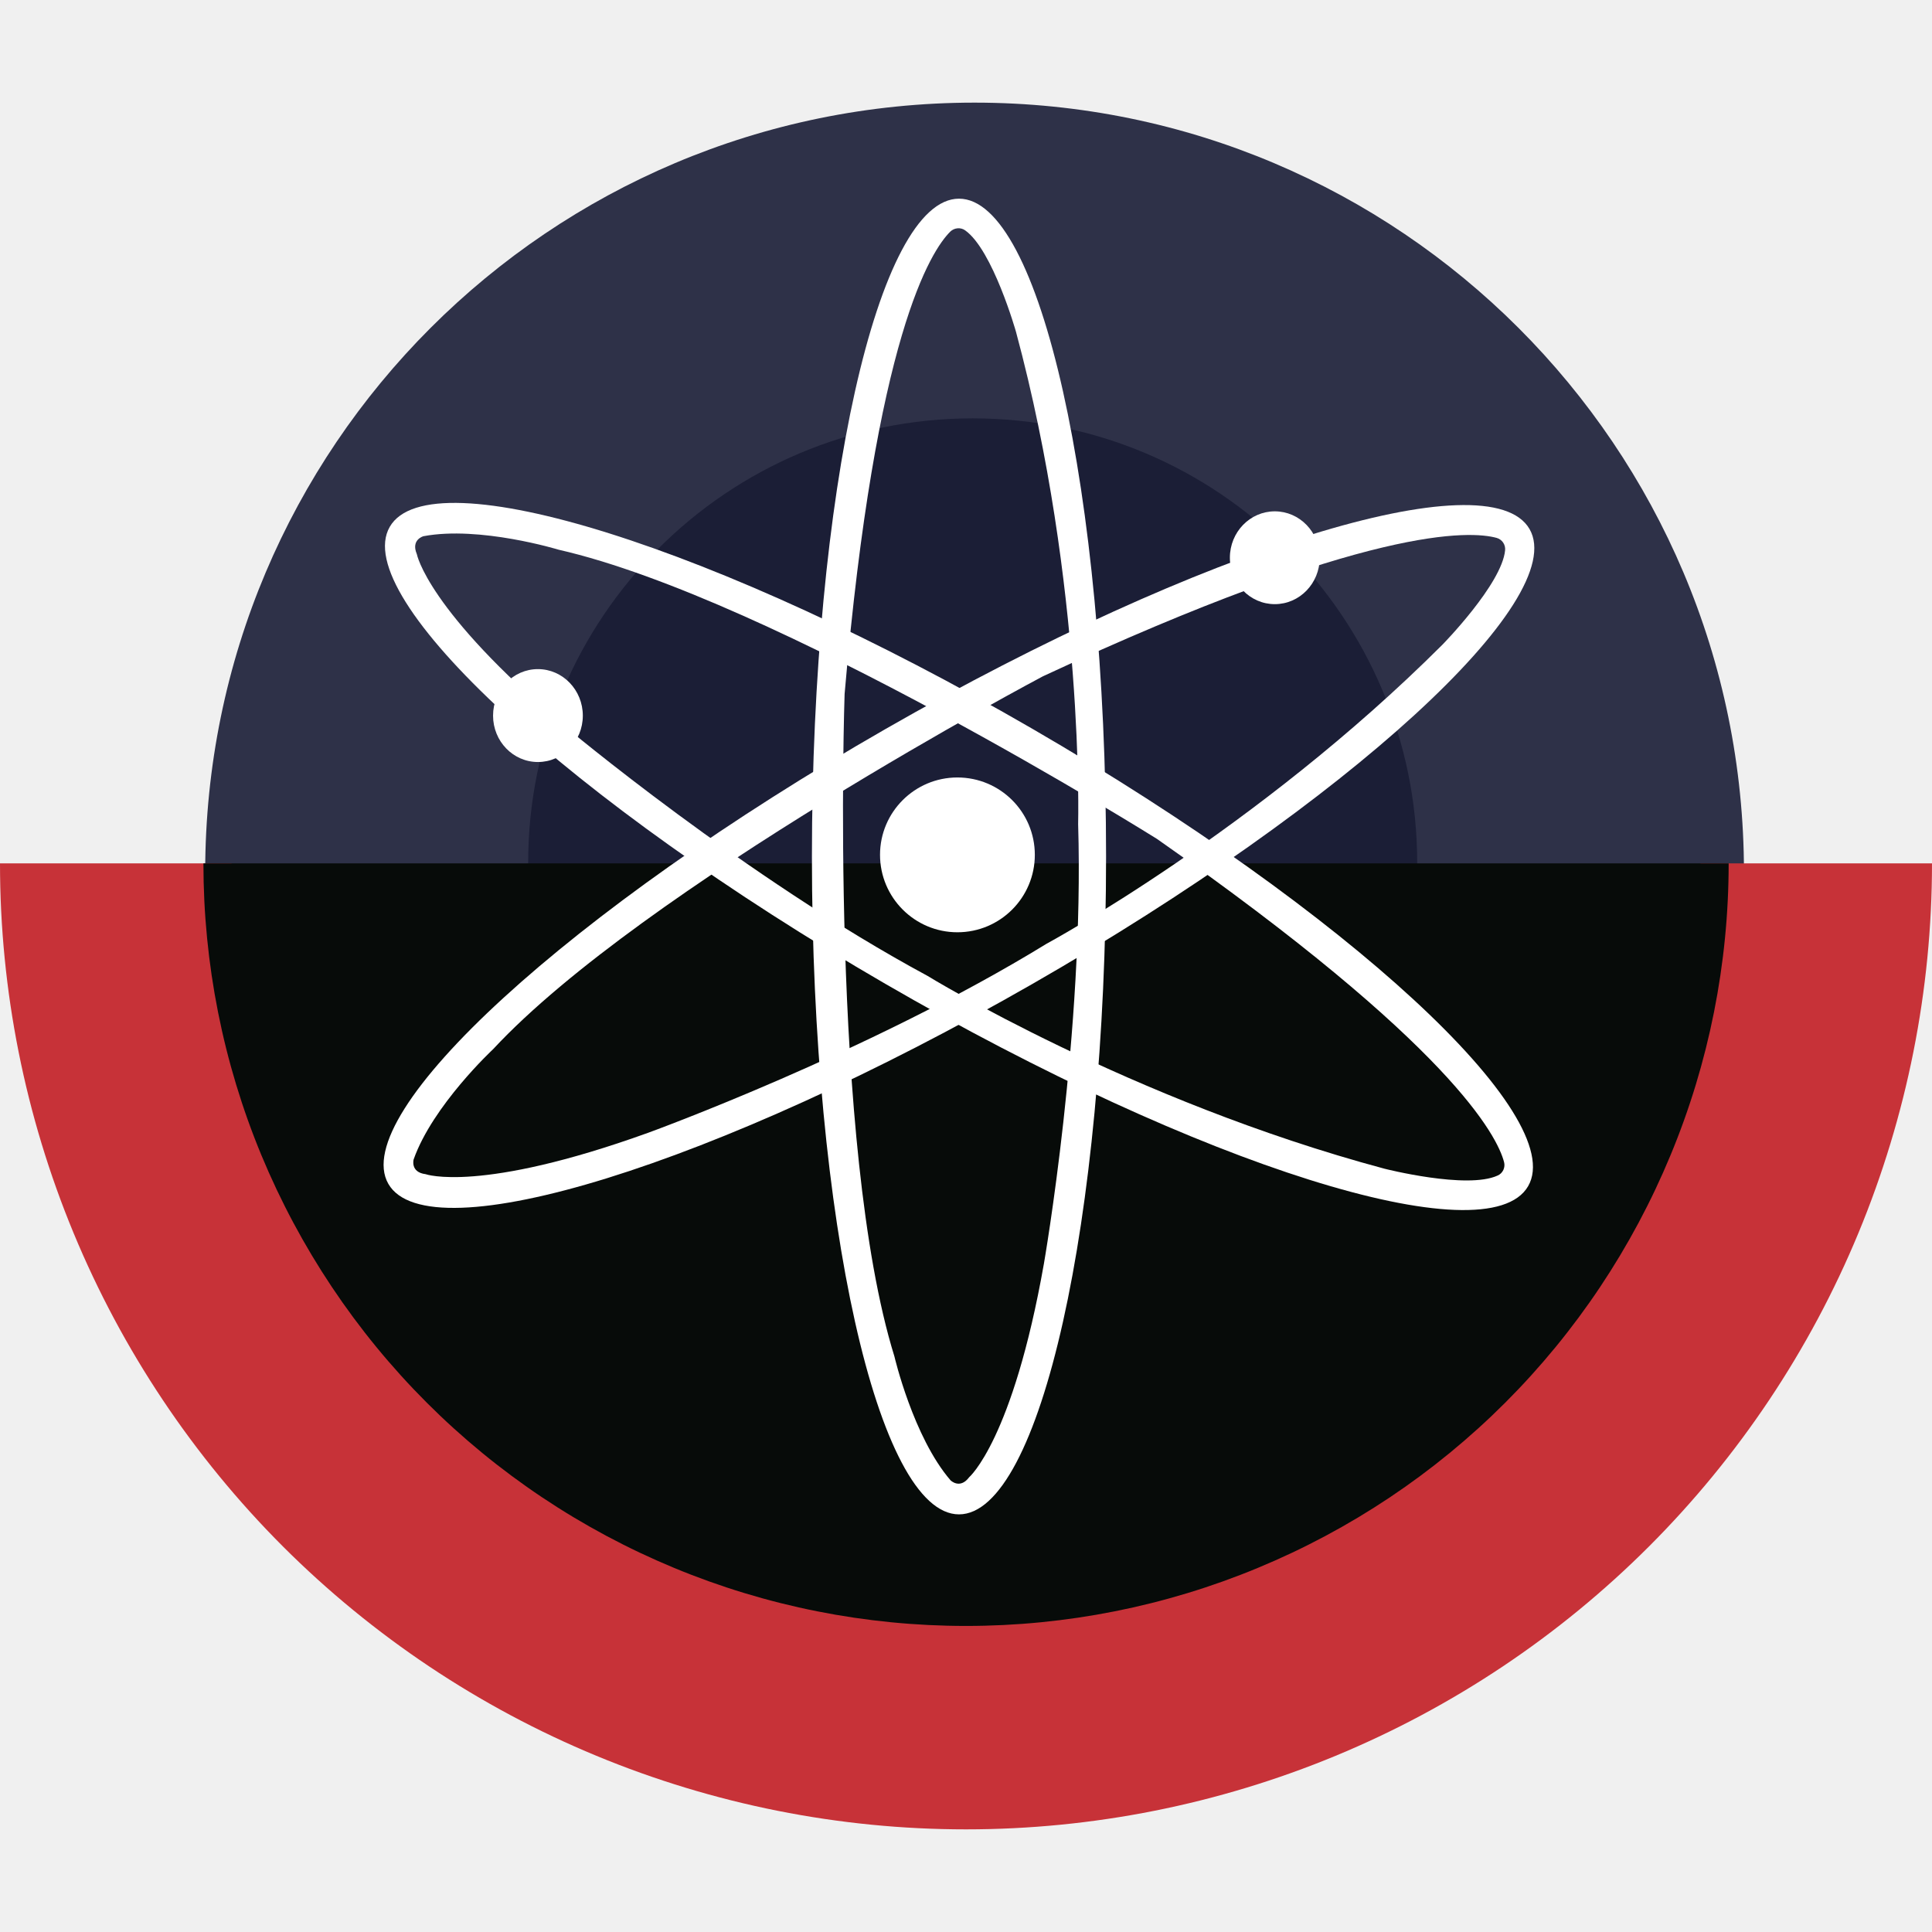
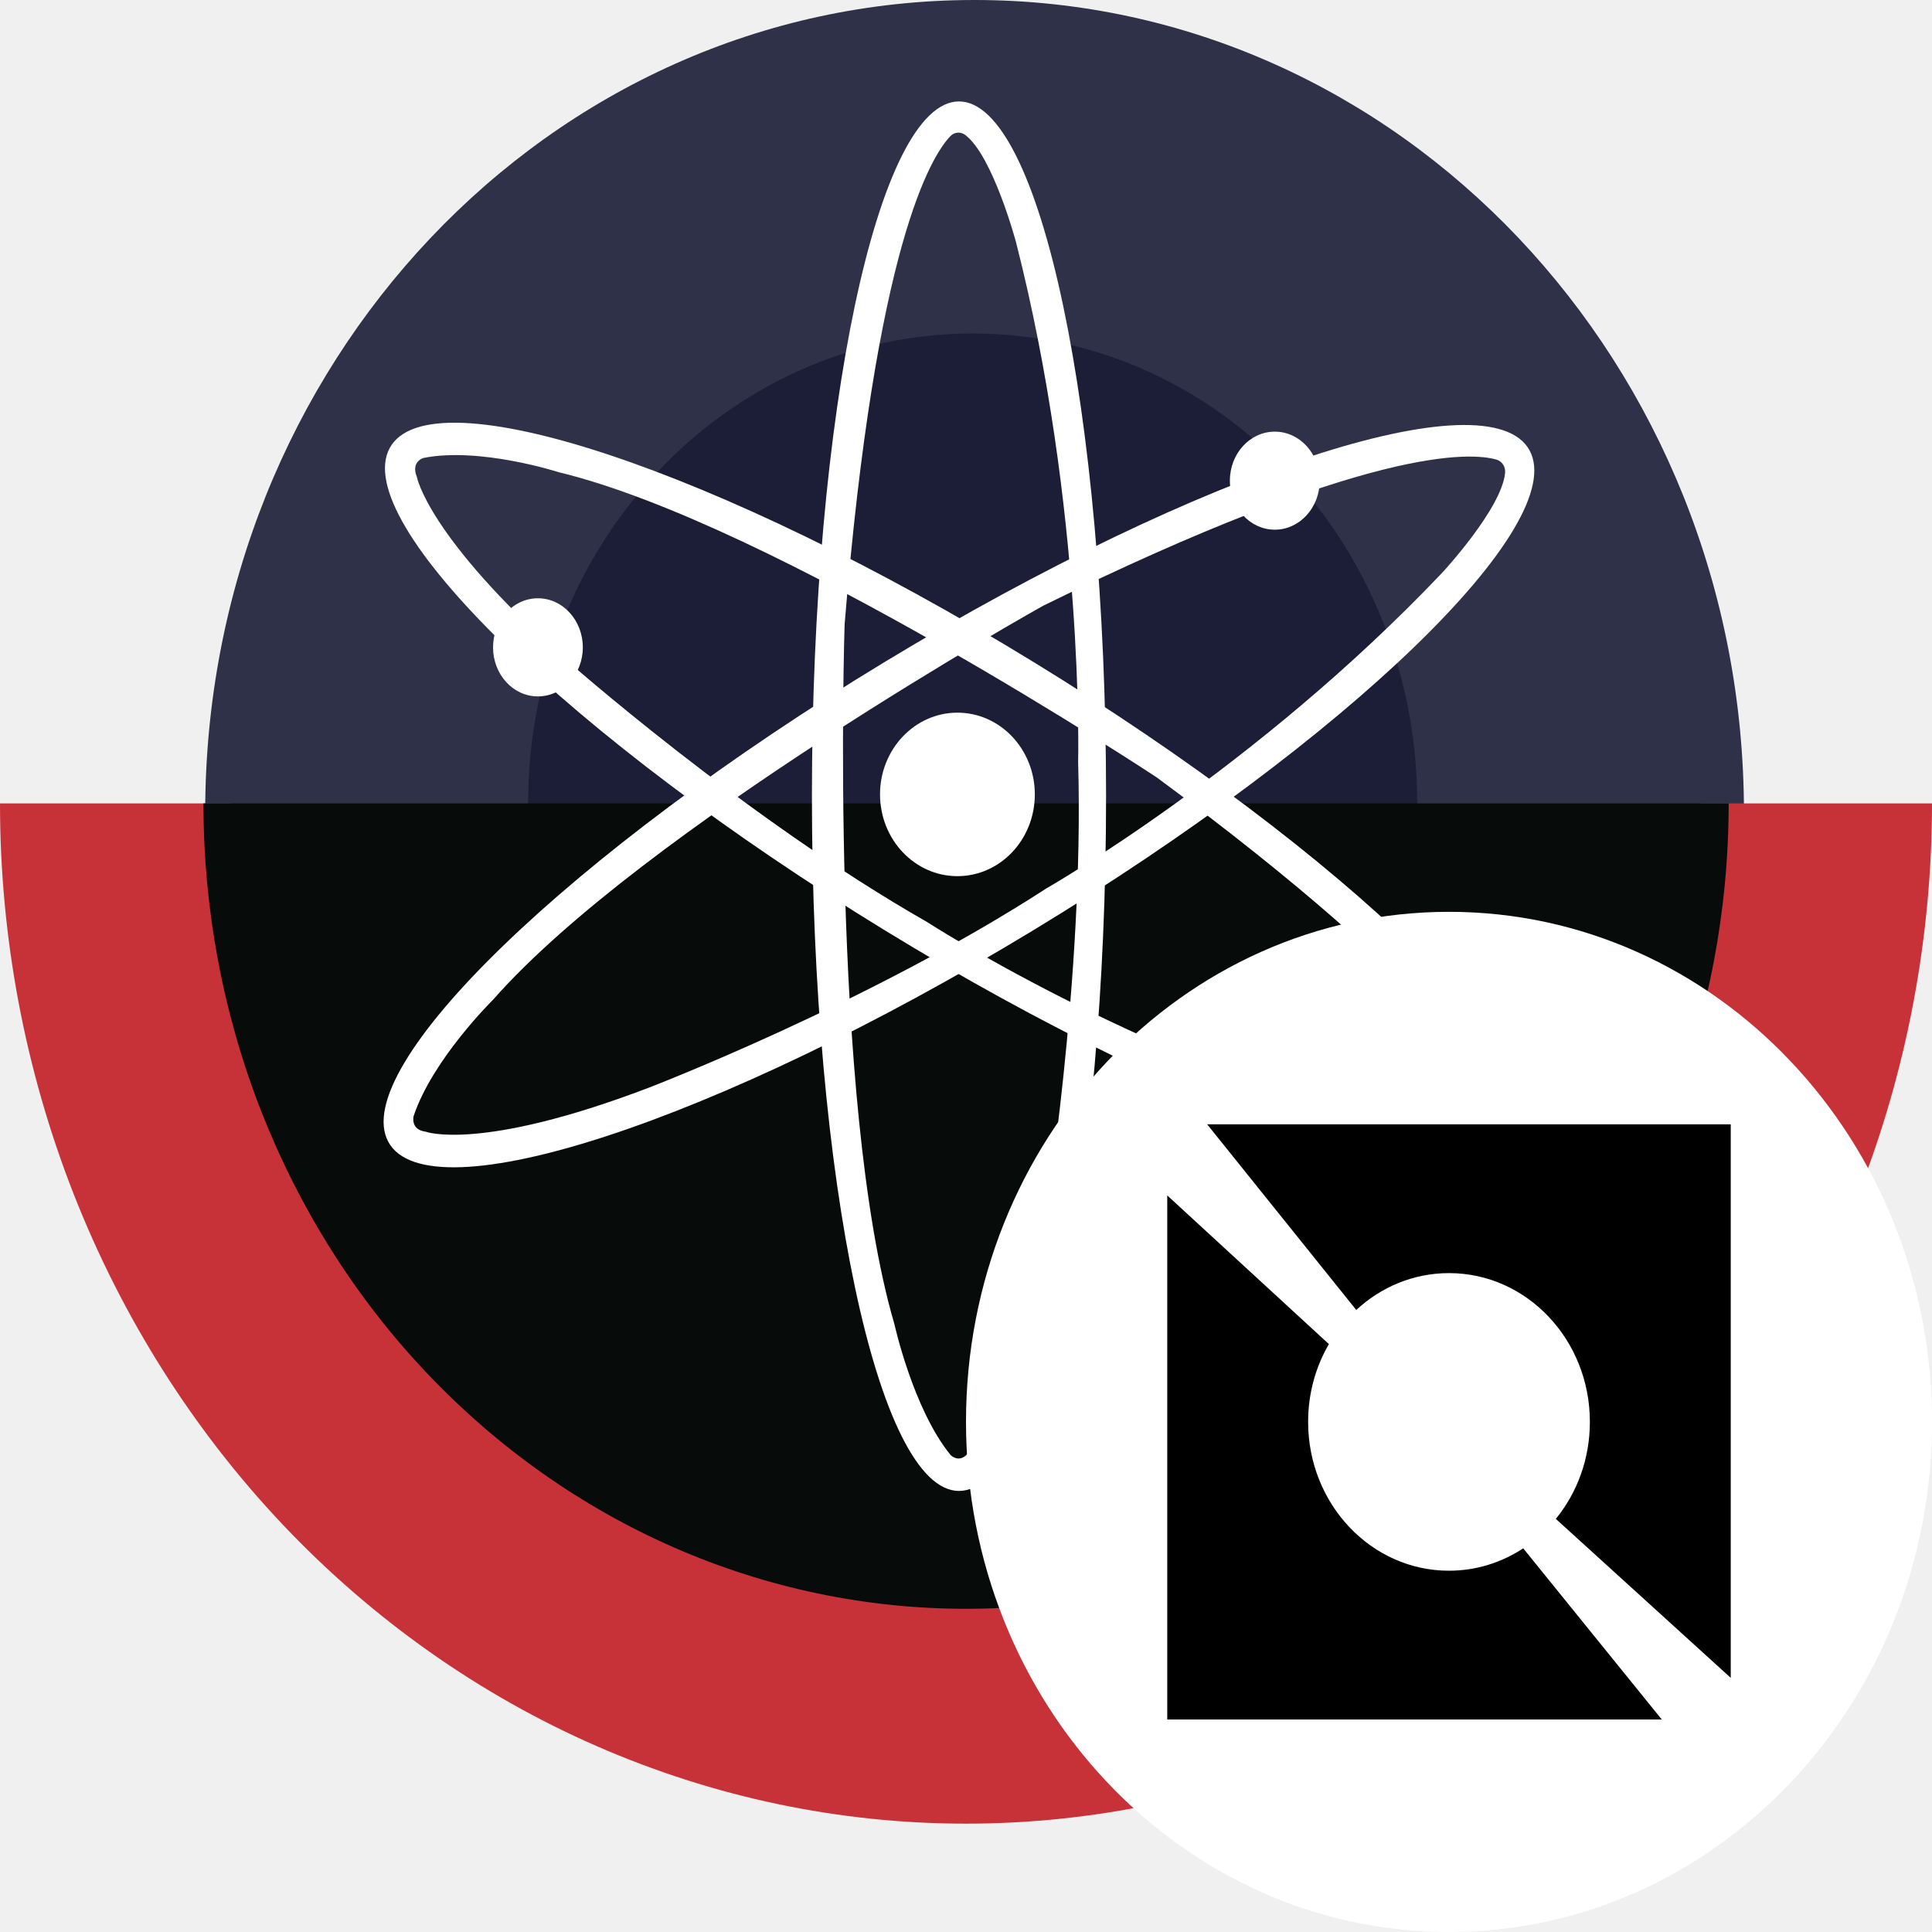
<svg xmlns="http://www.w3.org/2000/svg" width="24" height="24" viewBox="0 0 24 24" fill="none">
-   <path d="M12.106 20.39C17.384 20.39 21.664 16.111 21.664 10.833C21.664 5.554 17.384 1.275 12.106 1.275C6.827 1.275 2.549 5.554 2.549 10.833C2.549 16.111 6.827 20.39 12.106 20.39Z" fill="#2E3148" />
-   <path d="M12.083 16.242C15.133 16.242 17.605 13.769 17.605 10.72C17.605 7.67 15.133 5.197 12.083 5.197C9.033 5.197 6.561 7.67 6.561 10.72C6.561 13.769 9.033 16.242 12.083 16.242Z" fill="#1B1E36" />
-   <path d="M24 10.725C24 12.301 23.689 13.861 23.086 15.317C22.483 16.773 21.599 18.096 20.485 19.21C19.371 20.324 18.048 21.208 16.592 21.811C15.136 22.414 13.576 22.725 12 22.725C10.424 22.725 8.864 22.414 7.408 21.811C5.952 21.208 4.629 20.324 3.514 19.21C2.401 18.096 1.517 16.773 0.914 15.317C0.311 13.861 0 12.301 0 10.725H2.876C2.876 11.923 3.112 13.109 3.571 14.216C4.029 15.323 4.701 16.329 5.549 17.176C6.396 18.023 7.402 18.696 8.509 19.154C9.616 19.613 10.802 19.849 12 19.849C13.199 19.849 14.384 19.613 15.491 19.154C16.598 18.696 17.604 18.023 18.451 17.176C19.299 16.329 19.971 15.323 20.429 14.216C20.888 13.109 21.124 11.923 21.124 10.725H24Z" fill="#C73238" />
-   <path d="M21.474 10.725C21.474 11.969 21.229 13.201 20.752 14.35C20.276 15.499 19.579 16.544 18.699 17.424C17.819 18.304 16.775 19.001 15.625 19.477C14.476 19.954 13.244 20.198 12 20.198C10.756 20.198 9.524 19.954 8.374 19.477C7.225 19.001 6.181 18.304 5.301 17.424C4.421 16.544 3.724 15.499 3.247 14.35C2.771 13.201 2.527 11.969 2.527 10.725H21.474Z" fill="#070B09" />
-   <path d="M11.913 2.468C10.904 2.468 10.086 6.127 10.086 10.64C10.086 15.154 10.904 18.812 11.913 18.812C12.922 18.812 13.74 15.154 13.74 10.64C13.74 6.127 12.922 2.468 11.913 2.468ZM12.039 18.351C11.924 18.505 11.808 18.389 11.808 18.389C11.344 17.851 11.111 16.851 11.111 16.851C10.299 14.236 10.492 8.621 10.492 8.621C10.874 4.164 11.569 3.111 11.805 2.877C11.83 2.853 11.861 2.839 11.895 2.836C11.929 2.833 11.963 2.842 11.99 2.862C12.333 3.105 12.621 4.122 12.621 4.122C13.471 7.275 13.393 10.237 13.393 10.237C13.471 12.813 12.968 15.697 12.968 15.697C12.581 17.889 12.039 18.351 12.039 18.351Z" fill="white" />
-   <path d="M19.001 6.573C18.499 5.698 14.918 6.809 11.002 9.055C7.085 11.301 4.322 13.831 4.824 14.706C5.326 15.581 8.906 14.47 12.823 12.224C16.74 9.978 19.503 7.447 19.001 6.573ZM5.287 14.586C5.095 14.562 5.138 14.404 5.138 14.404C5.374 13.733 6.125 13.034 6.125 13.034C7.99 11.028 12.956 8.401 12.956 8.401C17.012 6.514 18.272 6.594 18.592 6.682C18.625 6.691 18.653 6.712 18.672 6.739C18.692 6.768 18.7 6.802 18.697 6.835C18.658 7.255 17.918 8.009 17.918 8.009C15.607 10.317 13 11.724 13 11.724C10.803 13.073 8.051 14.072 8.051 14.072C5.957 14.827 5.287 14.586 5.287 14.586Z" fill="white" />
-   <path d="M18.983 14.735C19.489 13.862 16.734 11.32 12.831 9.057C8.928 6.794 5.347 5.669 4.842 6.544C4.336 7.418 7.092 9.958 10.997 12.221C14.902 14.485 18.478 15.61 18.983 14.735ZM5.177 6.881C5.103 6.703 5.26 6.661 5.26 6.661C5.959 6.529 6.941 6.829 6.941 6.829C9.61 7.438 14.372 10.421 14.372 10.421C18.037 12.986 18.6 14.115 18.684 14.436C18.693 14.469 18.689 14.504 18.675 14.534C18.66 14.565 18.635 14.59 18.604 14.603C18.222 14.779 17.198 14.518 17.198 14.518C14.043 13.672 11.519 12.121 11.519 12.121C9.252 10.899 7.009 9.017 7.009 9.017C5.306 7.582 5.178 6.883 5.178 6.883L5.177 6.881Z" fill="white" />
-   <path d="M11.893 11.581C12.425 11.581 12.855 11.15 12.855 10.619C12.855 10.088 12.425 9.658 11.893 9.658C11.363 9.658 10.932 10.088 10.932 10.619C10.932 11.15 11.363 11.581 11.893 11.581Z" fill="white" />
-   <path d="M15.836 7.505C16.144 7.505 16.394 7.247 16.394 6.928C16.394 6.61 16.144 6.352 15.836 6.352C15.528 6.352 15.278 6.61 15.278 6.928C15.278 7.247 15.528 7.505 15.836 7.505Z" fill="white" />
-   <path d="M6.682 9.466C6.99 9.466 7.24 9.208 7.24 8.89C7.24 8.571 6.99 8.312 6.682 8.312C6.374 8.312 6.125 8.571 6.125 8.89C6.125 9.208 6.374 9.466 6.682 9.466Z" fill="white" />
+   <path d="M12.106 20.188C17.384 20.188 21.664 15.669 21.664 10.094C21.664 4.52 17.384 0 12.106 0C6.827 0 2.549 4.52 2.549 10.094C2.549 15.669 6.827 20.188 12.106 20.188Z" fill="#2E3148" />
+   <path d="M12.083 15.807C15.133 15.807 17.605 13.195 17.605 9.975C17.605 6.754 15.133 4.143 12.083 4.143C9.033 4.143 6.561 6.754 6.561 9.975C6.561 13.195 9.033 15.807 12.083 15.807Z" fill="#1B1E36" />
+   <path d="M24 9.98C24 11.644 23.689 13.292 23.086 14.83C22.483 16.367 21.599 17.765 20.485 18.941C19.371 20.118 18.048 21.052 16.592 21.689C15.136 22.326 13.576 22.654 12 22.654C10.424 22.654 8.864 22.326 7.408 21.689C5.952 21.052 4.629 20.118 3.514 18.941C2.401 17.765 1.517 16.367 0.914 14.83C0.311 13.292 0 11.644 0 9.98H2.876C2.876 11.245 3.112 12.498 3.571 13.667C4.029 14.836 4.701 15.899 5.549 16.794C6.396 17.688 7.402 18.398 8.509 18.882C9.616 19.366 10.802 19.616 12 19.616C13.199 19.616 14.384 19.366 15.491 18.882C16.598 18.398 17.604 17.688 18.451 16.794C19.299 15.899 19.971 14.836 20.429 13.667C20.888 12.498 21.124 11.245 21.124 9.98H24Z" fill="#C73238" />
+   <path d="M21.474 9.98C21.474 11.294 21.229 12.595 20.752 13.809C20.276 15.023 19.579 16.126 18.699 17.055C17.819 17.984 16.775 18.721 15.625 19.224C14.476 19.727 13.244 19.985 12 19.985C10.756 19.985 9.524 19.727 8.374 19.224C7.225 18.721 6.181 17.984 5.301 17.055C4.421 16.126 3.724 15.023 3.247 13.809C2.771 12.595 2.527 11.294 2.527 9.98H21.474Z" fill="#070B09" />
+   <path d="M11.913 1.26C10.904 1.26 10.086 5.124 10.086 9.891C10.086 14.657 10.904 18.521 11.913 18.521C12.922 18.521 13.74 14.657 13.74 9.891C13.74 5.124 12.922 1.26 11.913 1.26ZM12.039 18.034C11.924 18.196 11.808 18.074 11.808 18.074C11.344 17.506 11.111 16.45 11.111 16.45C10.299 13.689 10.492 7.758 10.492 7.758C10.874 3.051 11.569 1.939 11.805 1.692C11.83 1.666 11.861 1.651 11.895 1.648C11.929 1.646 11.963 1.655 11.99 1.676C12.333 1.933 12.621 3.007 12.621 3.007C13.471 6.337 13.393 9.465 13.393 9.465C13.471 12.185 12.968 15.232 12.968 15.232C12.581 17.546 12.039 18.034 12.039 18.034Z" fill="white" />
+   <path d="M19.001 5.595C18.499 4.671 14.918 5.845 11.002 8.216C7.085 10.588 4.322 13.261 4.824 14.185C5.326 15.109 8.906 13.936 12.823 11.564C16.74 9.191 19.503 6.519 19.001 5.595ZM5.287 14.058C5.095 14.033 5.138 13.865 5.138 13.865C5.374 13.157 6.125 12.419 6.125 12.419C7.99 10.3 12.956 7.526 12.956 7.526C17.012 5.533 18.272 5.617 18.592 5.71C18.625 5.72 18.653 5.742 18.672 5.771C18.692 5.801 18.7 5.837 18.697 5.872C18.658 6.315 17.918 7.112 17.918 7.112C15.607 9.549 13 11.035 13 11.035C10.803 12.46 8.051 13.515 8.051 13.515C5.957 14.312 5.287 14.058 5.287 14.058Z" fill="white" />
+   <path d="M18.983 14.216C19.489 13.293 16.734 10.608 12.831 8.219C8.928 5.829 5.347 4.641 4.842 5.564C4.336 6.488 7.092 9.171 10.997 11.56C14.902 13.951 18.478 15.139 18.983 14.216ZM5.177 5.921C5.103 5.733 5.26 5.689 5.26 5.689C5.959 5.549 6.941 5.866 6.941 5.866C9.61 6.509 14.372 9.659 14.372 9.659C18.037 12.368 18.6 13.56 18.684 13.899C18.693 13.934 18.689 13.971 18.675 14.003C18.66 14.036 18.635 14.062 18.604 14.076C18.222 14.261 17.198 13.986 17.198 13.986C14.043 13.092 11.519 11.455 11.519 11.455C9.252 10.164 7.009 8.177 7.009 8.177C5.306 6.661 5.178 5.922 5.178 5.922L5.177 5.921Z" fill="white" />
+   <path d="M11.893 10.884C12.425 10.884 12.855 10.429 12.855 9.868C12.855 9.308 12.425 8.853 11.893 8.853C11.363 8.853 10.932 9.308 10.932 9.868C10.932 10.429 11.363 10.884 11.893 10.884Z" fill="white" />
+   <path d="M15.836 6.58C16.144 6.58 16.394 6.307 16.394 5.971C16.394 5.634 16.144 5.362 15.836 5.362C15.528 5.362 15.278 5.634 15.278 5.971C15.278 6.307 15.528 6.58 15.836 6.58Z" fill="white" />
+   <path d="M6.682 8.651C6.99 8.651 7.24 8.378 7.24 8.042C7.24 7.705 6.99 7.432 6.682 7.432C6.374 7.432 6.125 7.705 6.125 8.042C6.125 8.378 6.374 8.651 6.682 8.651Z" fill="white" />
+   <path d="M24 17.663C24 21.163 21.314 24 18 24C14.686 24 12 21.163 12 17.663C12 14.164 14.686 11.327 18 11.327C21.314 11.327 24 14.164 24 17.663Z" fill="white" />
+   <path d="M21.5 13.967H14.996L16.848 16.273C17.155 15.988 17.559 15.815 18 15.815C18.967 15.815 19.75 16.643 19.75 17.663C19.75 18.124 19.591 18.545 19.327 18.868L21.5 20.843V13.967Z" fill="black" />
+   <path d="M20.643 21.36L18.922 19.234C18.654 19.41 18.338 19.512 18 19.512C17.033 19.512 16.25 18.684 16.25 17.663C16.25 17.309 16.344 16.978 16.508 16.697L14.5 14.85V21.36H20.643Z" fill="black" />
</svg>
